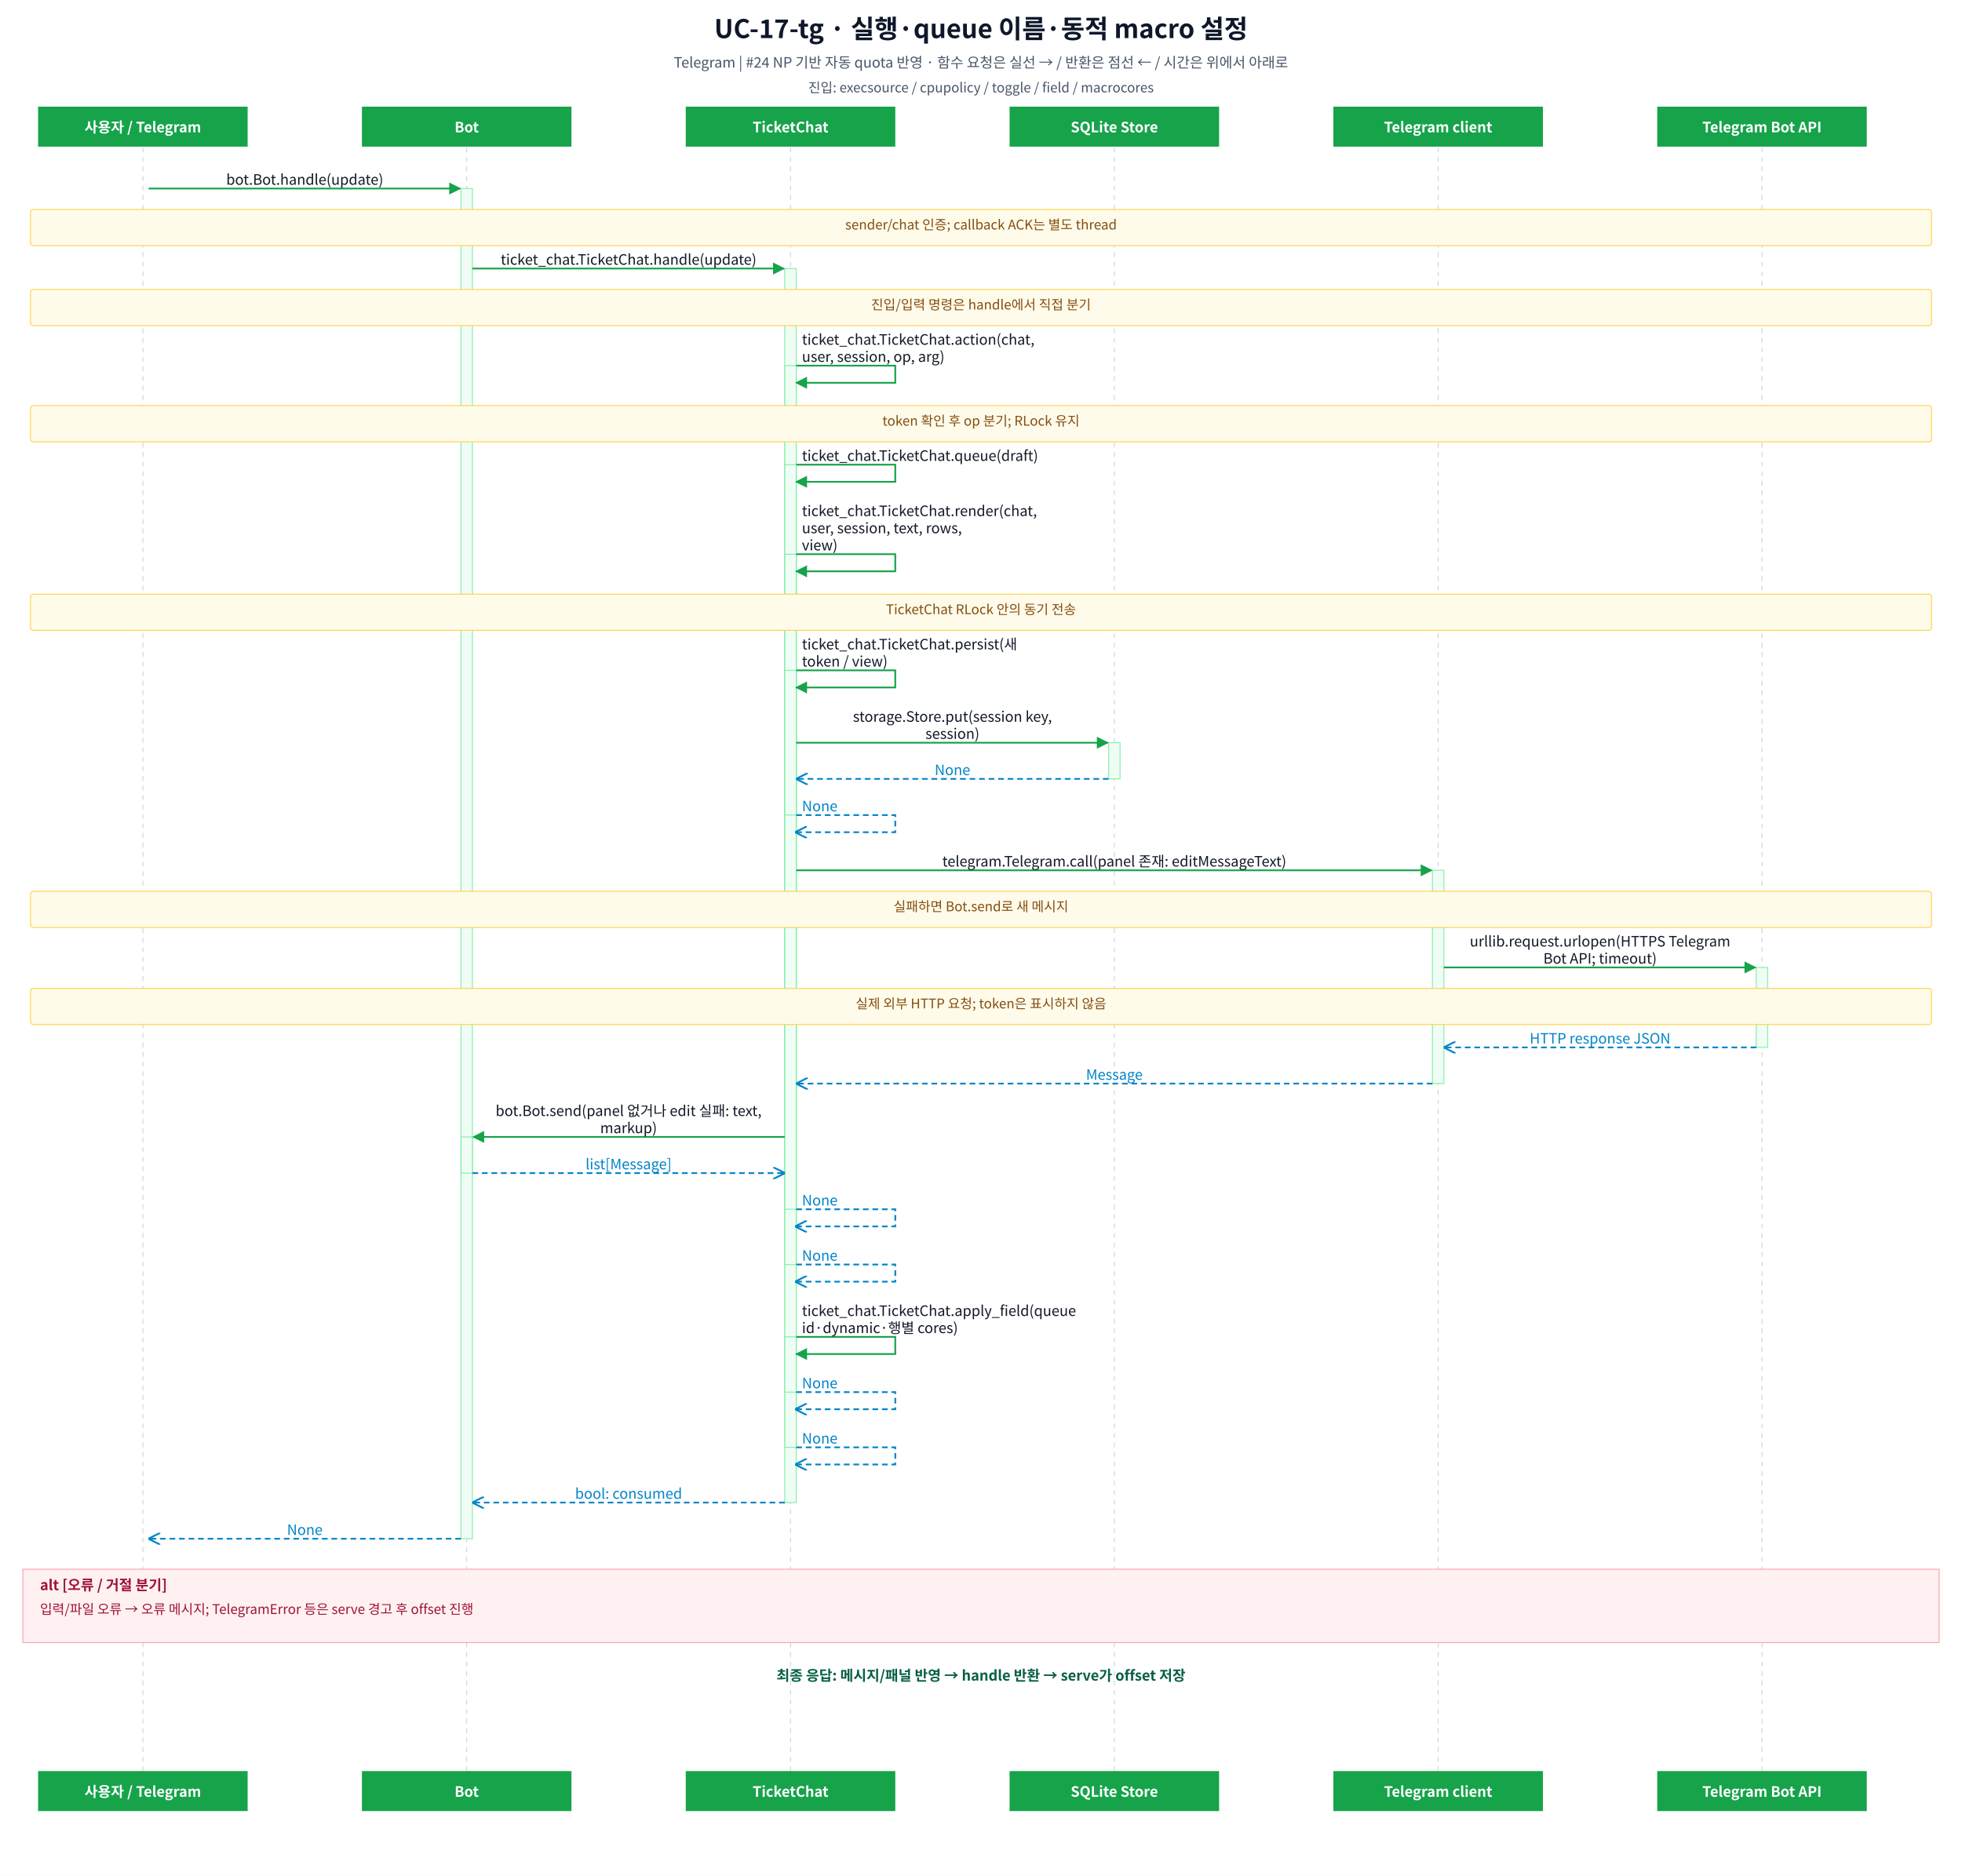
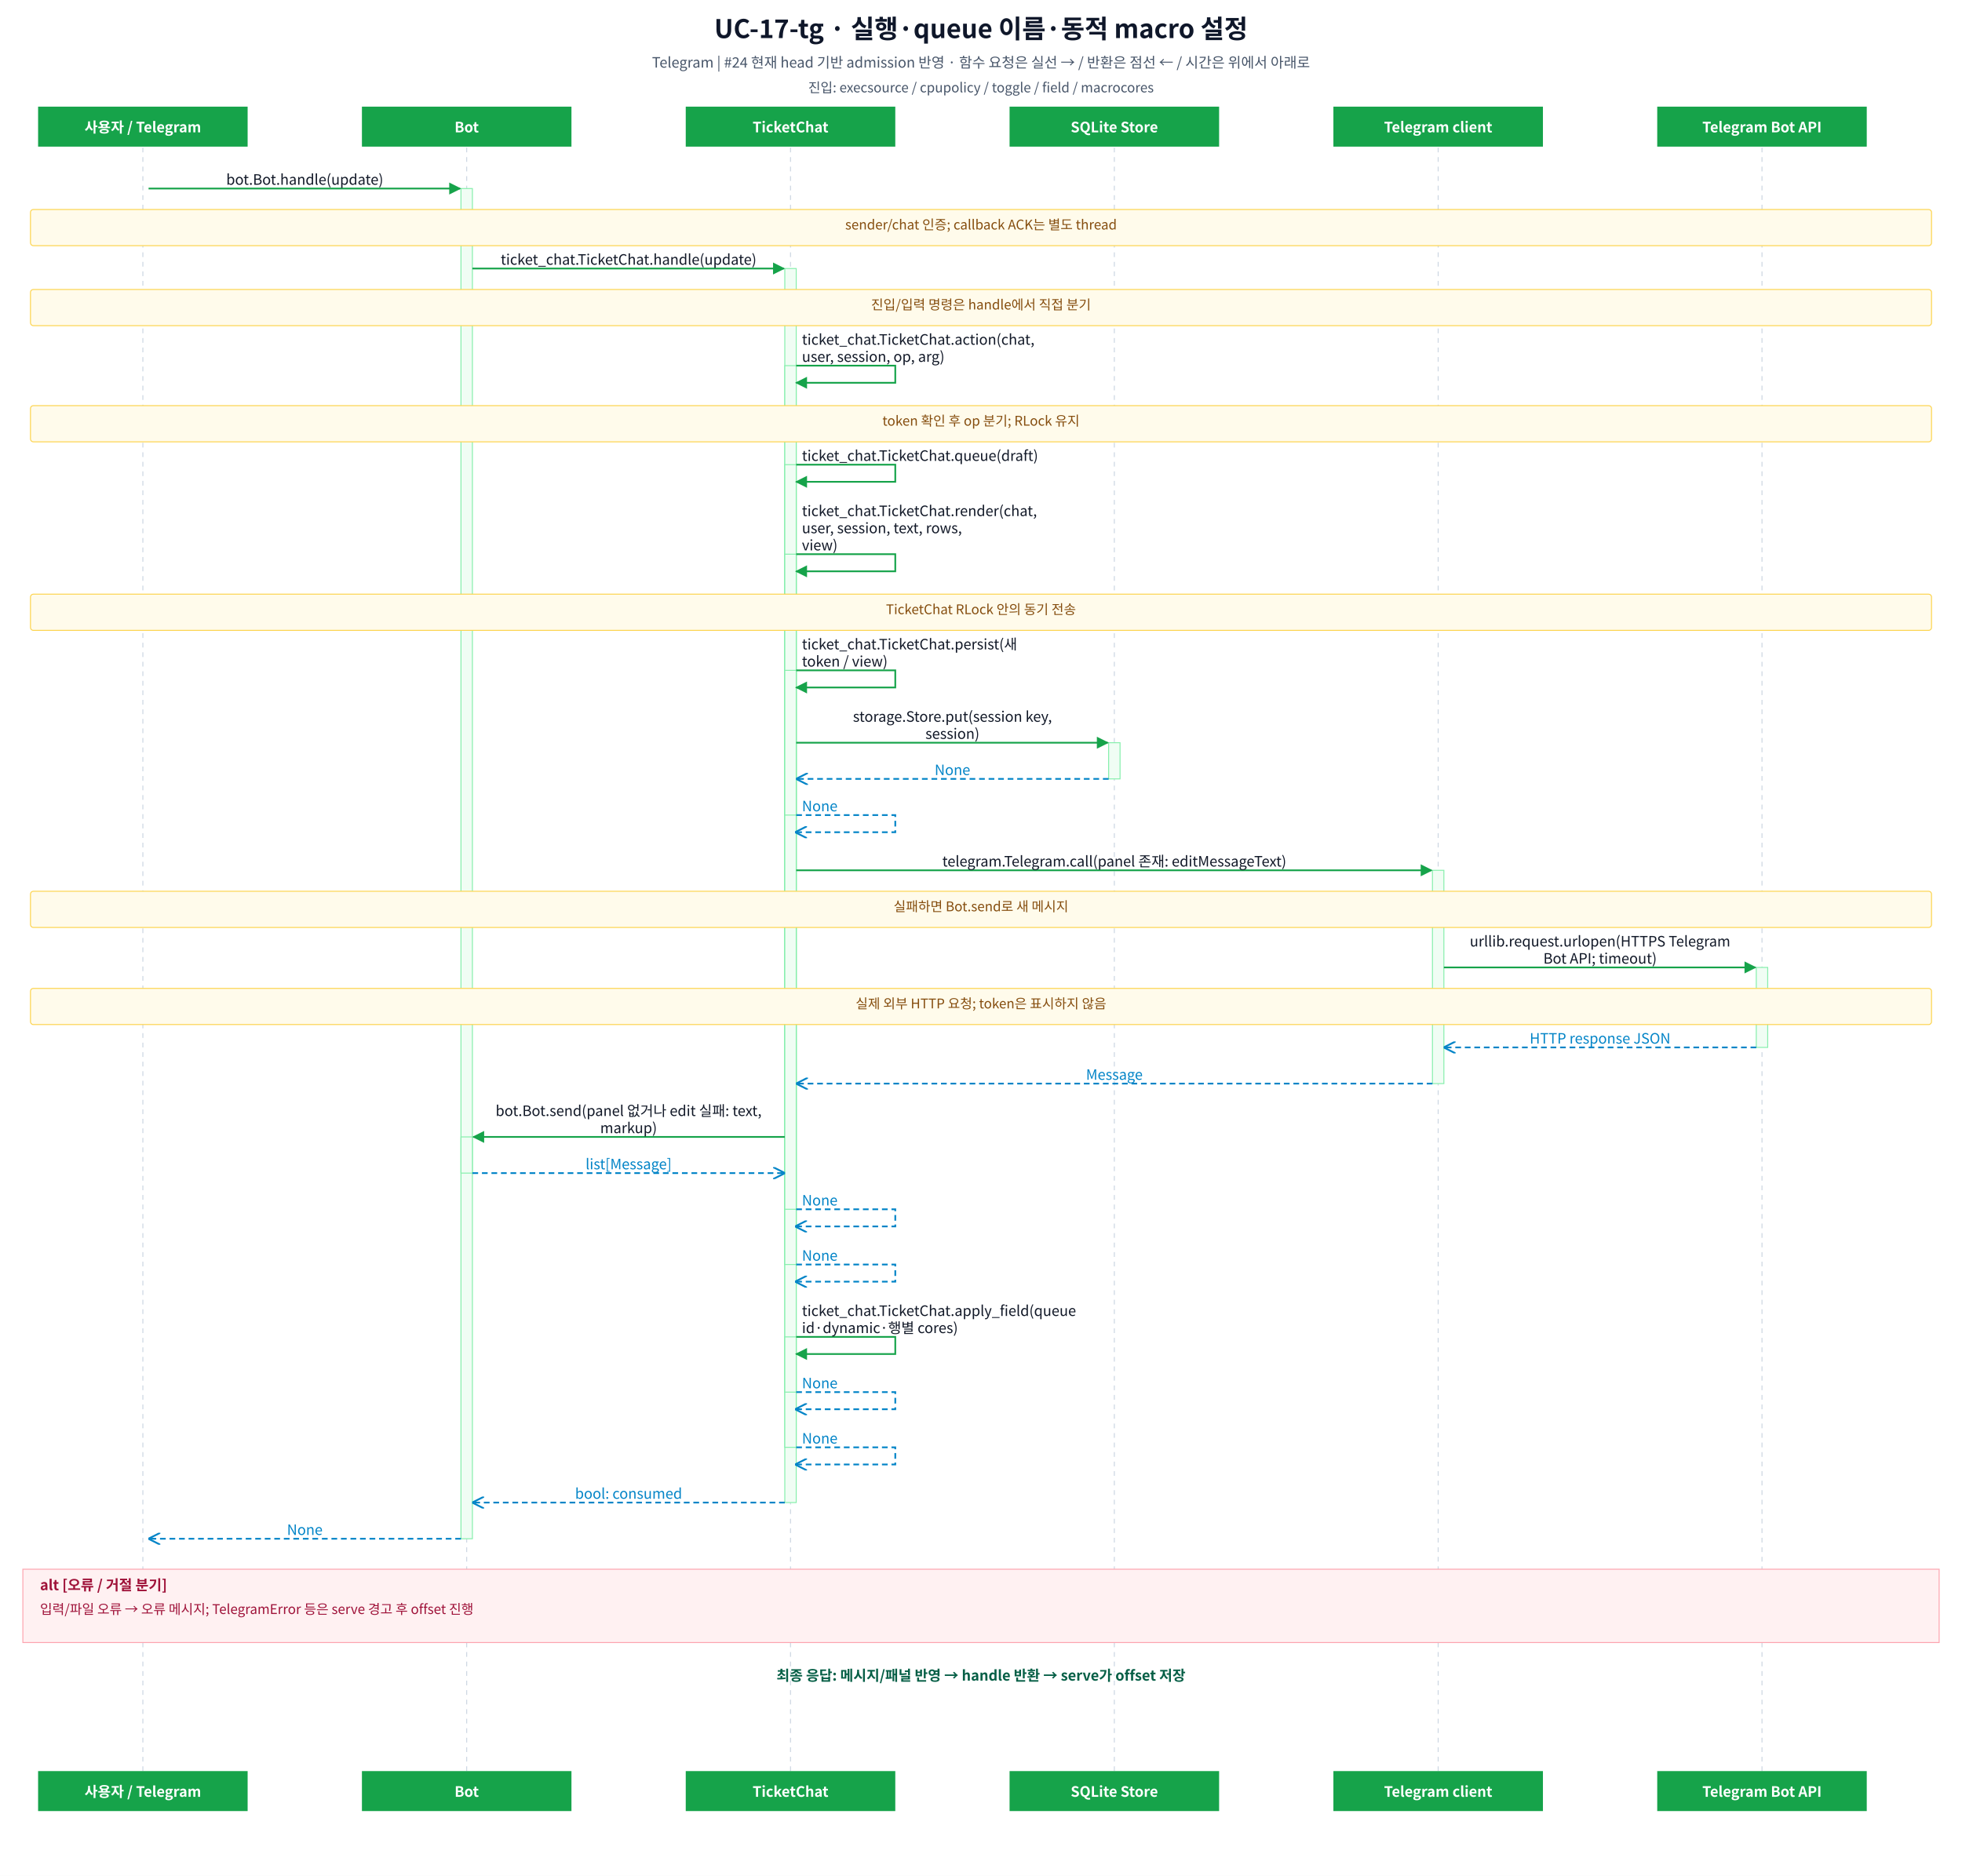
<svg xmlns="http://www.w3.org/2000/svg" width="2060" height="1970" viewBox="0 0 2060 1970" role="img" aria-label="실행·queue 이름·동적 macro 설정">
  <defs>
    <marker id="req" viewBox="0 0 10 10" refX="9" refY="5" markerWidth="7" markerHeight="7" orient="auto-start-reverse">
      <path d="M0 0 L10 5 L0 10 z" fill="#16a34a" />
    </marker>
    <marker id="ret" viewBox="0 0 10 10" refX="9" refY="5" markerWidth="7" markerHeight="7" orient="auto-start-reverse">
      <path d="M0 0 L10 5 L0 10" fill="none" stroke="#0284c7" stroke-width="1.5" />
    </marker>
  </defs>
  <rect width="100%" height="100%" fill="white" />
  <g font-family="Noto Sans CJK KR, sans-serif">
    <text x="1030.0" y="40" text-anchor="middle" font-size="27" fill="#0f172a" font-weight="700">UC-17-tg · 실행·queue 이름·동적 macro 설정</text>
-     <text x="1030.0" y="71" text-anchor="middle" font-size="15" fill="#475569">Telegram | #24 NP 기반 자동 quota 반영 · 함수 요청은 실선 → / 반환은 점선 ← / 시간은 위에서 아래로</text>
+     <text x="1030.0" y="71" text-anchor="middle" font-size="15" fill="#475569">Telegram | #24 현재 head 기반 admission 반영 · 함수 요청은 실선 → / 반환은 점선 ← / 시간은 위에서 아래로</text>
    <text x="1030.0" y="97" text-anchor="middle" font-size="14" fill="#475569">진입: execsource / cpupolicy / toggle / field / macrocores</text>
    <path d="M150.0,155 V1860" stroke="#cbd5e1" stroke-dasharray="5 5" />
    <rect x="40.0" y="112" width="220" height="42" fill="#16a34a" />
    <text x="150.0" y="139" text-anchor="middle" font-size="15" fill="white" font-weight="700">사용자 / Telegram</text>
    <rect x="40.0" y="1860" width="220" height="42" fill="#16a34a" />
    <text x="150.0" y="1887" text-anchor="middle" font-size="15" fill="white" font-weight="700">사용자 / Telegram</text>
    <path d="M490.0,155 V1860" stroke="#cbd5e1" stroke-dasharray="5 5" />
    <rect x="380.0" y="112" width="220" height="42" fill="#16a34a" />
    <text x="490.0" y="139" text-anchor="middle" font-size="15" fill="white" font-weight="700">Bot</text>
    <rect x="380.0" y="1860" width="220" height="42" fill="#16a34a" />
    <text x="490.0" y="1887" text-anchor="middle" font-size="15" fill="white" font-weight="700">Bot</text>
    <path d="M830.0,155 V1860" stroke="#cbd5e1" stroke-dasharray="5 5" />
    <rect x="720.0" y="112" width="220" height="42" fill="#16a34a" />
    <text x="830.0" y="139" text-anchor="middle" font-size="15" fill="white" font-weight="700">TicketChat</text>
    <rect x="720.0" y="1860" width="220" height="42" fill="#16a34a" />
    <text x="830.0" y="1887" text-anchor="middle" font-size="15" fill="white" font-weight="700">TicketChat</text>
    <path d="M1170.0,155 V1860" stroke="#cbd5e1" stroke-dasharray="5 5" />
    <rect x="1060.0" y="112" width="220" height="42" fill="#16a34a" />
    <text x="1170.0" y="139" text-anchor="middle" font-size="15" fill="white" font-weight="700">SQLite Store</text>
    <rect x="1060.0" y="1860" width="220" height="42" fill="#16a34a" />
    <text x="1170.0" y="1887" text-anchor="middle" font-size="15" fill="white" font-weight="700">SQLite Store</text>
    <path d="M1510.0,155 V1860" stroke="#cbd5e1" stroke-dasharray="5 5" />
    <rect x="1400.0" y="112" width="220" height="42" fill="#16a34a" />
    <text x="1510.0" y="139" text-anchor="middle" font-size="15" fill="white" font-weight="700">Telegram client</text>
    <rect x="1400.0" y="1860" width="220" height="42" fill="#16a34a" />
    <text x="1510.0" y="1887" text-anchor="middle" font-size="15" fill="white" font-weight="700">Telegram client</text>
    <path d="M1850.0,155 V1860" stroke="#cbd5e1" stroke-dasharray="5 5" />
    <rect x="1740.0" y="112" width="220" height="42" fill="#16a34a" />
    <text x="1850.0" y="139" text-anchor="middle" font-size="15" fill="white" font-weight="700">Telegram Bot API</text>
    <rect x="1740.0" y="1860" width="220" height="42" fill="#16a34a" />
    <text x="1850.0" y="1887" text-anchor="middle" font-size="15" fill="white" font-weight="700">Telegram Bot API</text>
    <rect x="484.0" y="198" width="12" height="1418" fill="#f0fdf4" stroke="#86efac" />
    <rect x="824.0" y="282" width="12" height="1296" fill="#f0fdf4" stroke="#86efac" />
    <rect x="824.0" y="384" width="12" height="1136" fill="#f0fdf4" stroke="#86efac" />
    <rect x="824.0" y="488" width="12" height="840" fill="#f0fdf4" stroke="#86efac" />
    <rect x="824.0" y="582" width="12" height="688" fill="#f0fdf4" stroke="#86efac" />
    <rect x="1504.0" y="914" width="12" height="224" fill="#f0fdf4" stroke="#86efac" />
    <rect x="824.0" y="704" width="12" height="152" fill="#f0fdf4" stroke="#86efac" />
    <rect x="1844.0" y="1016" width="12" height="84" fill="#f0fdf4" stroke="#86efac" />
    <rect x="824.0" y="1404" width="12" height="58" fill="#f0fdf4" stroke="#86efac" />
    <rect x="1164.0" y="780" width="12" height="38" fill="#f0fdf4" stroke="#86efac" />
    <rect x="484.0" y="1194" width="12" height="38" fill="#f0fdf4" stroke="#86efac" />
    <path d="M156.0,198 H483.0" fill="none" stroke="#16a34a" stroke-width="1.8" marker-end="url(#req)" />
    <text x="320.0" y="194" text-anchor="middle" font-size="15" fill="#111827">bot.Bot.handle(update)</text>
    <rect x="32" y="220" width="1996" height="38" rx="3" fill="#fffbeb" stroke="#fcd34d" />
    <text x="1030.0" y="241" text-anchor="middle" font-size="14" fill="#854d0e">sender/chat 인증; callback ACK는 별도 thread</text>
    <path d="M496.0,282 H823.0" fill="none" stroke="#16a34a" stroke-width="1.8" marker-end="url(#req)" />
    <text x="660.0" y="278" text-anchor="middle" font-size="15" fill="#111827">ticket_chat.TicketChat.handle(update)</text>
    <rect x="32" y="304" width="1996" height="38" rx="3" fill="#fffbeb" stroke="#fcd34d" />
    <text x="1030.0" y="325" text-anchor="middle" font-size="14" fill="#854d0e">진입/입력 명령은 handle에서 직접 분기</text>
    <path d="M836.0,384 H940.0 V402 H836.0" fill="none" stroke="#16a34a" stroke-width="1.8" marker-end="url(#req)" />
    <text x="842.0" y="362" text-anchor="start" font-size="15" fill="#111827">ticket_chat.TicketChat.action(chat,</text>
    <text x="842.0" y="380" text-anchor="start" font-size="15" fill="#111827">user, session, op, arg)</text>
    <rect x="32" y="426" width="1996" height="38" rx="3" fill="#fffbeb" stroke="#fcd34d" />
    <text x="1030.0" y="447" text-anchor="middle" font-size="14" fill="#854d0e">token 확인 후 op 분기; RLock 유지</text>
    <path d="M836.0,488 H940.0 V506 H836.0" fill="none" stroke="#16a34a" stroke-width="1.8" marker-end="url(#req)" />
    <text x="842.0" y="484" text-anchor="start" font-size="15" fill="#111827">ticket_chat.TicketChat.queue(draft)</text>
    <path d="M836.0,582 H940.0 V600 H836.0" fill="none" stroke="#16a34a" stroke-width="1.8" marker-end="url(#req)" />
    <text x="842.0" y="542" text-anchor="start" font-size="15" fill="#111827">ticket_chat.TicketChat.render(chat,</text>
    <text x="842.0" y="560" text-anchor="start" font-size="15" fill="#111827">user, session, text, rows,</text>
    <text x="842.0" y="578" text-anchor="start" font-size="15" fill="#111827">view)</text>
    <rect x="32" y="624" width="1996" height="38" rx="3" fill="#fffbeb" stroke="#fcd34d" />
    <text x="1030.0" y="645" text-anchor="middle" font-size="14" fill="#854d0e">TicketChat RLock 안의 동기 전송</text>
    <path d="M836.0,704 H940.0 V722 H836.0" fill="none" stroke="#16a34a" stroke-width="1.8" marker-end="url(#req)" />
    <text x="842.0" y="682" text-anchor="start" font-size="15" fill="#111827">ticket_chat.TicketChat.persist(새</text>
    <text x="842.0" y="700" text-anchor="start" font-size="15" fill="#111827">token / view)</text>
    <path d="M836.0,780 H1163.0" fill="none" stroke="#16a34a" stroke-width="1.8" marker-end="url(#req)" />
    <text x="1000.0" y="758" text-anchor="middle" font-size="15" fill="#111827">storage.Store.put(session key,</text>
    <text x="1000.0" y="776" text-anchor="middle" font-size="15" fill="#111827">session)</text>
    <path d="M1164.0,818 H837.0" fill="none" stroke="#0284c7" stroke-width="1.8" stroke-dasharray="6 4" marker-end="url(#ret)" />
    <text x="1000.0" y="814" text-anchor="middle" font-size="15" fill="#0284c7">None</text>
    <path d="M836.0,856 H940.0 V874 H836.0" fill="none" stroke="#0284c7" stroke-width="1.8" stroke-dasharray="6 4" marker-end="url(#ret)" />
    <text x="842.0" y="852" text-anchor="start" font-size="15" fill="#0284c7">None</text>
    <path d="M836.0,914 H1503.0" fill="none" stroke="#16a34a" stroke-width="1.8" marker-end="url(#req)" />
    <text x="1170.0" y="910" text-anchor="middle" font-size="15" fill="#111827">telegram.Telegram.call(panel 존재: editMessageText)</text>
    <rect x="32" y="936" width="1996" height="38" rx="3" fill="#fffbeb" stroke="#fcd34d" />
    <text x="1030.0" y="957" text-anchor="middle" font-size="14" fill="#854d0e">실패하면 Bot.send로 새 메시지</text>
    <path d="M1516.0,1016 H1843.0" fill="none" stroke="#16a34a" stroke-width="1.8" marker-end="url(#req)" />
    <text x="1680.0" y="994" text-anchor="middle" font-size="15" fill="#111827">urllib.request.urlopen(HTTPS Telegram</text>
    <text x="1680.0" y="1012" text-anchor="middle" font-size="15" fill="#111827">Bot API; timeout)</text>
    <rect x="32" y="1038" width="1996" height="38" rx="3" fill="#fffbeb" stroke="#fcd34d" />
    <text x="1030.0" y="1059" text-anchor="middle" font-size="14" fill="#854d0e">실제 외부 HTTP 요청; token은 표시하지 않음</text>
    <path d="M1844.0,1100 H1517.0" fill="none" stroke="#0284c7" stroke-width="1.8" stroke-dasharray="6 4" marker-end="url(#ret)" />
    <text x="1680.0" y="1096" text-anchor="middle" font-size="15" fill="#0284c7">HTTP response JSON</text>
    <path d="M1504.0,1138 H837.0" fill="none" stroke="#0284c7" stroke-width="1.8" stroke-dasharray="6 4" marker-end="url(#ret)" />
    <text x="1170.0" y="1134" text-anchor="middle" font-size="15" fill="#0284c7">Message</text>
    <path d="M824.0,1194 H497.0" fill="none" stroke="#16a34a" stroke-width="1.8" marker-end="url(#req)" />
    <text x="660.0" y="1172" text-anchor="middle" font-size="15" fill="#111827">bot.Bot.send(panel 없거나 edit 실패: text,</text>
    <text x="660.0" y="1190" text-anchor="middle" font-size="15" fill="#111827">markup)</text>
    <path d="M496.0,1232 H823.0" fill="none" stroke="#0284c7" stroke-width="1.8" stroke-dasharray="6 4" marker-end="url(#ret)" />
    <text x="660.0" y="1228" text-anchor="middle" font-size="15" fill="#0284c7">list[Message]</text>
    <path d="M836.0,1270 H940.0 V1288 H836.0" fill="none" stroke="#0284c7" stroke-width="1.8" stroke-dasharray="6 4" marker-end="url(#ret)" />
    <text x="842.0" y="1266" text-anchor="start" font-size="15" fill="#0284c7">None</text>
    <path d="M836.0,1328 H940.0 V1346 H836.0" fill="none" stroke="#0284c7" stroke-width="1.8" stroke-dasharray="6 4" marker-end="url(#ret)" />
    <text x="842.0" y="1324" text-anchor="start" font-size="15" fill="#0284c7">None</text>
    <path d="M836.0,1404 H940.0 V1422 H836.0" fill="none" stroke="#16a34a" stroke-width="1.8" marker-end="url(#req)" />
    <text x="842.0" y="1382" text-anchor="start" font-size="15" fill="#111827">ticket_chat.TicketChat.apply_field(queue</text>
    <text x="842.0" y="1400" text-anchor="start" font-size="15" fill="#111827">id·dynamic·행별 cores)</text>
    <path d="M836.0,1462 H940.0 V1480 H836.0" fill="none" stroke="#0284c7" stroke-width="1.8" stroke-dasharray="6 4" marker-end="url(#ret)" />
    <text x="842.0" y="1458" text-anchor="start" font-size="15" fill="#0284c7">None</text>
    <path d="M836.0,1520 H940.0 V1538 H836.0" fill="none" stroke="#0284c7" stroke-width="1.8" stroke-dasharray="6 4" marker-end="url(#ret)" />
    <text x="842.0" y="1516" text-anchor="start" font-size="15" fill="#0284c7">None</text>
    <path d="M824.0,1578 H497.0" fill="none" stroke="#0284c7" stroke-width="1.8" stroke-dasharray="6 4" marker-end="url(#ret)" />
    <text x="660.0" y="1574" text-anchor="middle" font-size="15" fill="#0284c7">bool: consumed</text>
    <path d="M484.0,1616 H157.0" fill="none" stroke="#0284c7" stroke-width="1.8" stroke-dasharray="6 4" marker-end="url(#ret)" />
    <text x="320.0" y="1612" text-anchor="middle" font-size="15" fill="#0284c7">None</text>
    <rect x="24" y="1648" width="2012" height="77" fill="#fff1f2" stroke="#fda4af" />
    <text x="42" y="1670" text-anchor="start" font-size="15" fill="#9f1239" font-weight="700">alt [오류 / 거절 분기]</text>
    <text x="42" y="1695" text-anchor="start" font-size="14" fill="#9f1239">입력/파일 오류 → 오류 메시지; TelegramError 등은 serve 경고 후 offset 진행</text>
    <text x="1030.0" y="1765" text-anchor="middle" font-size="15" fill="#065f46" font-weight="700">최종 응답: 메시지/패널 반영 → handle 반환 → serve가 offset 저장</text>
  </g>
</svg>
